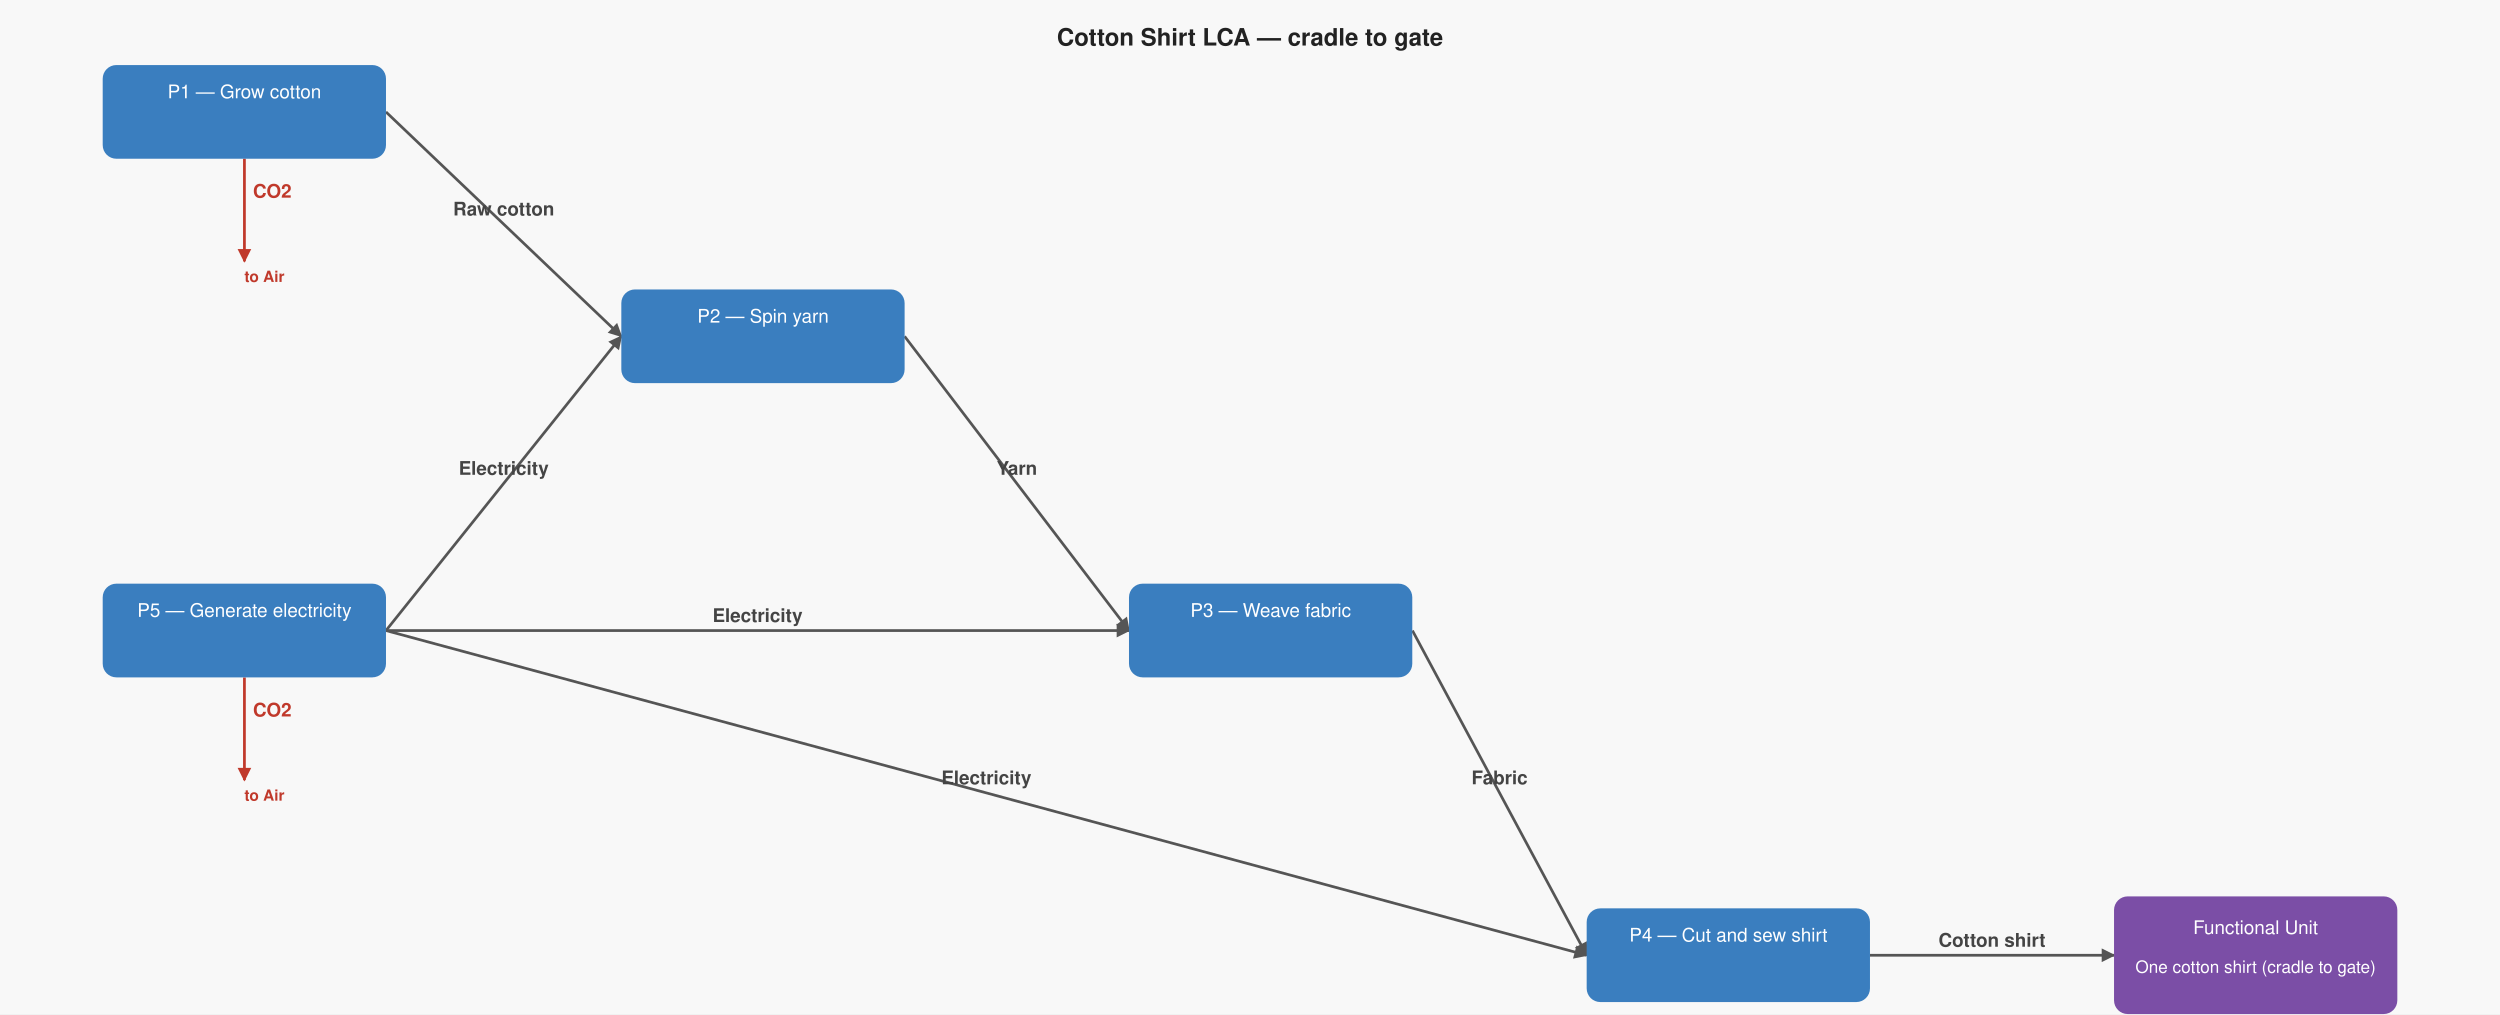
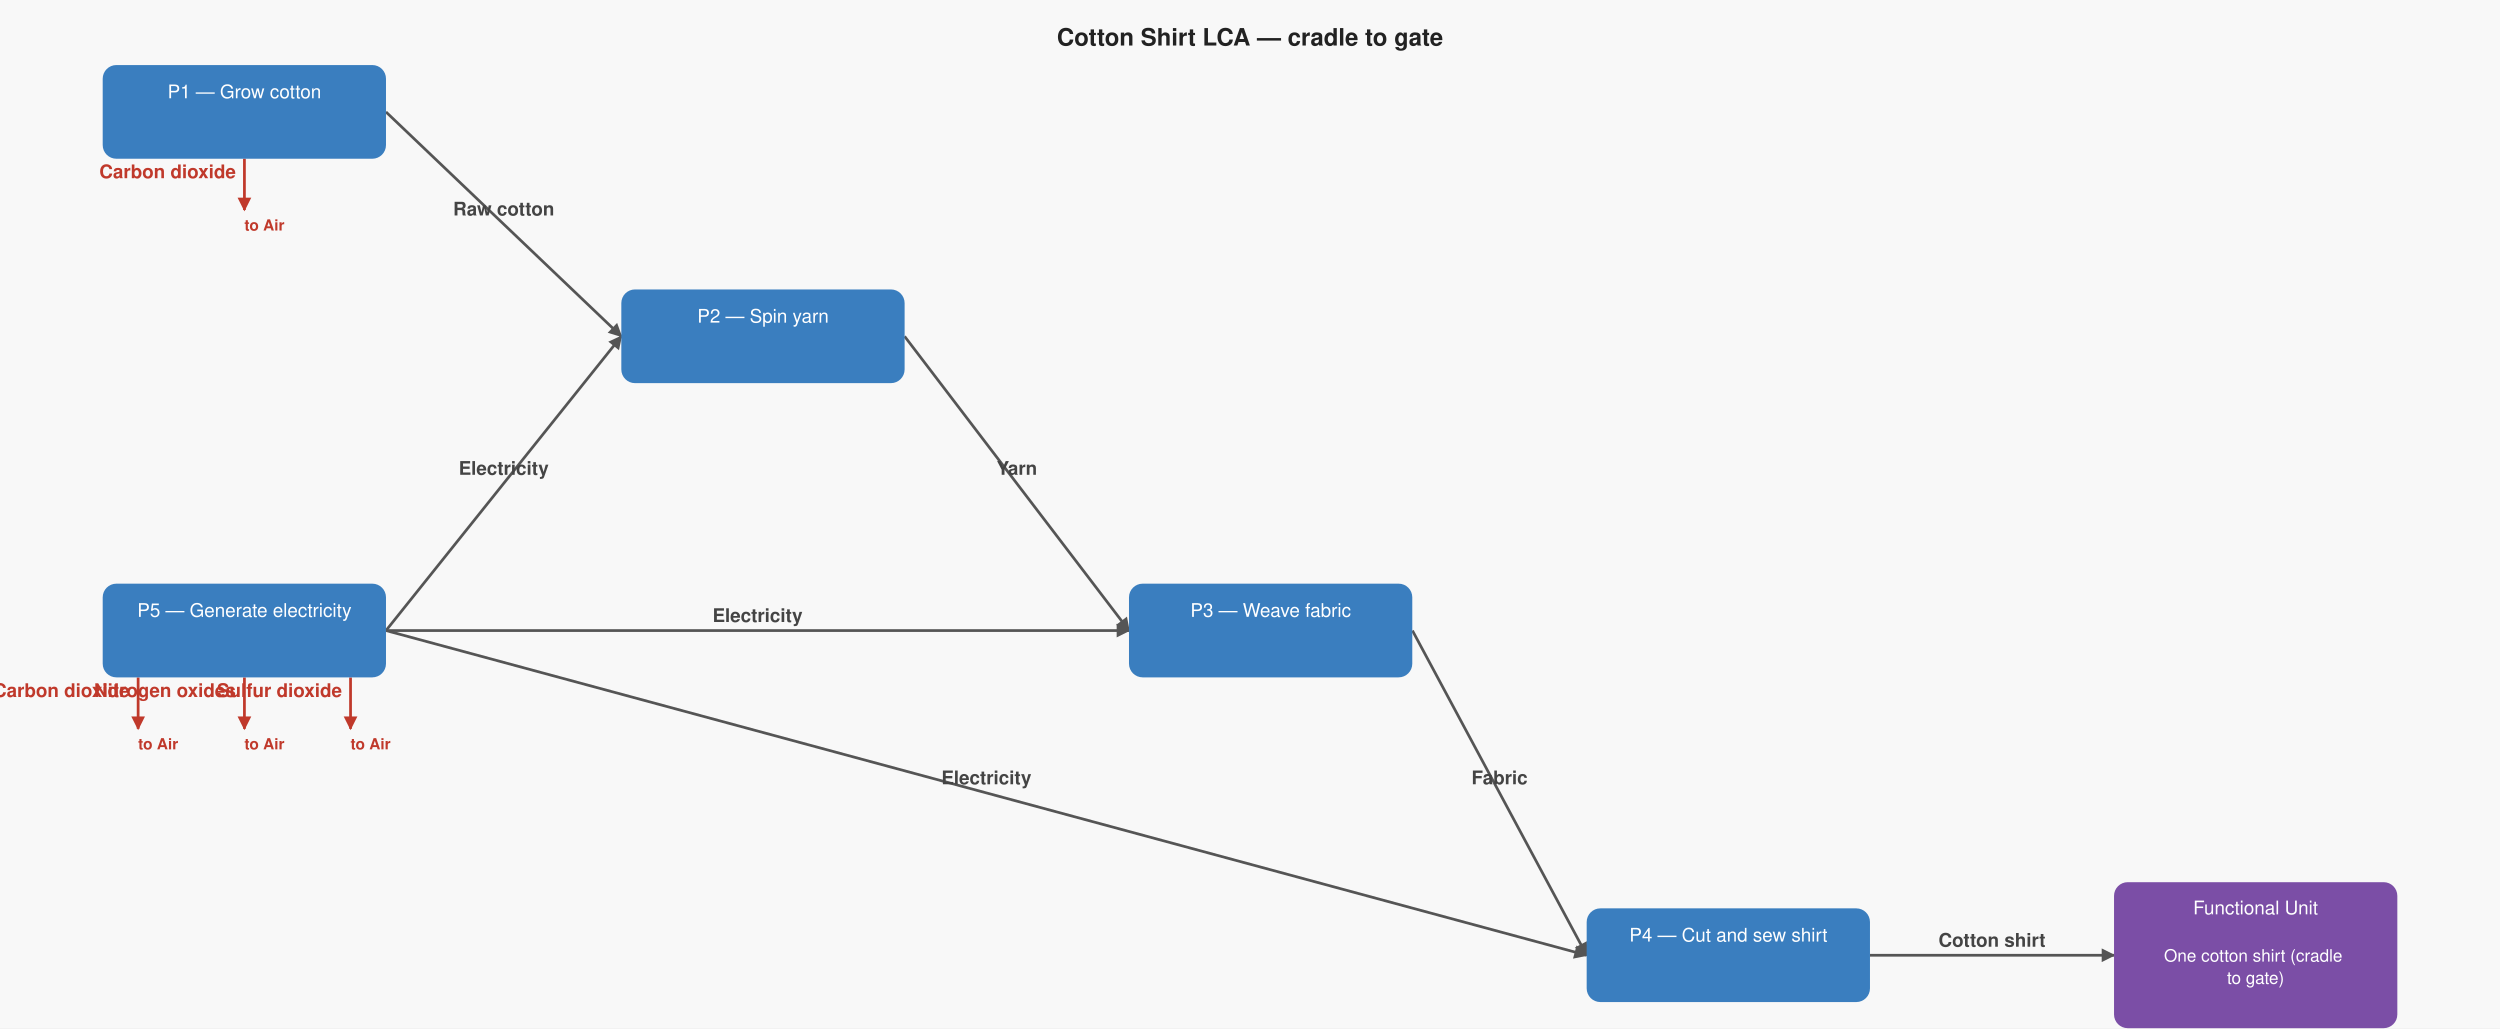
- <svg xmlns="http://www.w3.org/2000/svg" width="1460.6" height="592.5" viewBox="0 -38.0 1460.6 592.5">
-   <rect x="0" y="-38.0" width="1460.6" height="592.5" fill="#f8f8f8" />
+ <svg xmlns="http://www.w3.org/2000/svg" width="1460.6" height="600.7" viewBox="0 -38.0 1460.6 600.7">
+   <rect x="0" y="-38.0" width="1460.6" height="600.7" fill="#f8f8f8" />
  <defs>
    <marker id="arr" viewBox="0 0 10 10" refX="9" refY="5" markerWidth="5" markerHeight="5" orient="auto">
      <path d="M0,0 L10,5 L0,10 z" fill="#555555" />
    </marker>
    <marker id="arr-green" viewBox="0 0 10 10" refX="9" refY="5" markerWidth="5" markerHeight="5" orient="auto">
      <path d="M0,0 L10,5 L0,10 z" fill="#2d7a45" />
    </marker>
    <marker id="arr-red" viewBox="0 0 10 10" refX="9" refY="5" markerWidth="5" markerHeight="5" orient="auto">
      <path d="M0,0 L10,5 L0,10 z" fill="#c0392b" />
    </marker>
  </defs>
  <text x="730.3" y="-11.4" text-anchor="middle" dominant-baseline="auto" font-family="Helvetica,Arial,sans-serif" font-size="14" font-weight="bold" fill="#222">Cotton Shirt LCA — cradle to gate</text>
-   <line x1="142.8" y1="54.7" x2="142.8" y2="114.7" stroke="#c0392b" stroke-width="1.6" marker-end="url(#arr-red)" />
-   <text x="147.8" y="77.5" text-anchor="start" dominant-baseline="auto" font-family="Helvetica,Arial,sans-serif" font-size="11" font-weight="bold" fill="#c0392b">CO2</text>
-   <text x="142.8" y="126.7" text-anchor="start" dominant-baseline="auto" font-family="Helvetica,Arial,sans-serif" font-size="9" font-weight="bold" fill="#c0392b">to Air</text>
-   <line x1="142.8" y1="357.8" x2="142.8" y2="417.8" stroke="#c0392b" stroke-width="1.6" marker-end="url(#arr-red)" />
-   <text x="147.8" y="380.6" text-anchor="start" dominant-baseline="auto" font-family="Helvetica,Arial,sans-serif" font-size="11" font-weight="bold" fill="#c0392b">CO2</text>
-   <text x="142.8" y="429.8" text-anchor="start" dominant-baseline="auto" font-family="Helvetica,Arial,sans-serif" font-size="9" font-weight="bold" fill="#c0392b">to Air</text>
+   <line x1="142.8" y1="54.7" x2="142.8" y2="84.7" stroke="#c0392b" stroke-width="1.6" marker-end="url(#arr-red)" />
+   <text x="137.8" y="66.1" text-anchor="end" dominant-baseline="auto" font-family="Helvetica,Arial,sans-serif" font-size="11" font-weight="bold" fill="#c0392b">Carbon dioxide</text>
+   <text x="142.8" y="96.7" text-anchor="start" dominant-baseline="auto" font-family="Helvetica,Arial,sans-serif" font-size="9" font-weight="bold" fill="#c0392b">to Air</text>
+   <line x1="80.7" y1="357.8" x2="80.7" y2="387.8" stroke="#c0392b" stroke-width="1.6" marker-end="url(#arr-red)" />
+   <text x="75.7" y="369.2" text-anchor="end" dominant-baseline="auto" font-family="Helvetica,Arial,sans-serif" font-size="11" font-weight="bold" fill="#c0392b">Carbon dioxide</text>
+   <text x="80.7" y="399.8" text-anchor="start" dominant-baseline="auto" font-family="Helvetica,Arial,sans-serif" font-size="9" font-weight="bold" fill="#c0392b">to Air</text>
+   <line x1="142.8" y1="357.8" x2="142.8" y2="387.8" stroke="#c0392b" stroke-width="1.6" marker-end="url(#arr-red)" />
+   <text x="137.8" y="369.2" text-anchor="end" dominant-baseline="auto" font-family="Helvetica,Arial,sans-serif" font-size="11" font-weight="bold" fill="#c0392b">Nitrogen oxides</text>
+   <text x="142.8" y="399.8" text-anchor="start" dominant-baseline="auto" font-family="Helvetica,Arial,sans-serif" font-size="9" font-weight="bold" fill="#c0392b">to Air</text>
+   <line x1="204.8" y1="357.8" x2="204.8" y2="387.8" stroke="#c0392b" stroke-width="1.6" marker-end="url(#arr-red)" />
+   <text x="199.8" y="369.2" text-anchor="end" dominant-baseline="auto" font-family="Helvetica,Arial,sans-serif" font-size="11" font-weight="bold" fill="#c0392b">Sulfur dioxide</text>
+   <text x="204.8" y="399.8" text-anchor="start" dominant-baseline="auto" font-family="Helvetica,Arial,sans-serif" font-size="9" font-weight="bold" fill="#c0392b">to Air</text>
  <line x1="225.5" y1="27.4" x2="363.0" y2="158.5" stroke="#555555" stroke-width="1.6" marker-end="url(#arr)" />
  <text x="294.3" y="87.9" text-anchor="middle" dominant-baseline="auto" font-family="Helvetica,Arial,sans-serif" font-size="11" font-weight="bold" fill="#444">Raw cotton</text>
  <line x1="528.5" y1="158.5" x2="659.6" y2="330.4" stroke="#555555" stroke-width="1.6" marker-end="url(#arr)" />
  <text x="594.1" y="239.4" text-anchor="middle" dominant-baseline="auto" font-family="Helvetica,Arial,sans-serif" font-size="11" font-weight="bold" fill="#444">Yarn</text>
  <line x1="825.2" y1="330.4" x2="927.0" y2="520.1" stroke="#555555" stroke-width="1.6" marker-end="url(#arr)" />
  <text x="876.1" y="420.2" text-anchor="middle" dominant-baseline="auto" font-family="Helvetica,Arial,sans-serif" font-size="11" font-weight="bold" fill="#444">Fabric</text>
  <line x1="1092.5" y1="520.1" x2="1235.1" y2="520.1" stroke="#555555" stroke-width="1.6" marker-end="url(#arr)" />
  <text x="1163.8" y="515.1" text-anchor="middle" dominant-baseline="auto" font-family="Helvetica,Arial,sans-serif" font-size="11" font-weight="bold" fill="#444">Cotton shirt</text>
  <line x1="225.5" y1="330.4" x2="363.0" y2="158.5" stroke="#555555" stroke-width="1.6" marker-end="url(#arr)" />
  <text x="294.3" y="239.4" text-anchor="middle" dominant-baseline="auto" font-family="Helvetica,Arial,sans-serif" font-size="11" font-weight="bold" fill="#444">Electricity</text>
  <line x1="225.5" y1="330.4" x2="659.6" y2="330.4" stroke="#555555" stroke-width="1.6" marker-end="url(#arr)" />
  <text x="442.6" y="325.4" text-anchor="middle" dominant-baseline="auto" font-family="Helvetica,Arial,sans-serif" font-size="11" font-weight="bold" fill="#444">Electricity</text>
  <line x1="225.5" y1="330.4" x2="927.0" y2="520.1" stroke="#555555" stroke-width="1.6" marker-end="url(#arr)" />
  <text x="576.3" y="420.2" text-anchor="middle" dominant-baseline="auto" font-family="Helvetica,Arial,sans-serif" font-size="11" font-weight="bold" fill="#444">Electricity</text>
  <rect x="60.0" y="-0.0" width="165.513" height="54.745" rx="8" fill="#3a7ebf" />
  <text x="142.8" y="19.4" text-anchor="middle" dominant-baseline="auto" font-family="Helvetica,Arial,sans-serif" font-size="11" font-weight="normal" fill="white">P1 — Grow cotton</text>
  <rect x="363.0" y="131.1" width="165.513" height="54.745" rx="8" fill="#3a7ebf" />
  <text x="445.8" y="150.5" text-anchor="middle" dominant-baseline="auto" font-family="Helvetica,Arial,sans-serif" font-size="11" font-weight="normal" fill="white">P2 — Spin yarn</text>
  <rect x="659.6" y="303.0" width="165.513" height="54.745" rx="8" fill="#3a7ebf" />
  <text x="742.4" y="322.4" text-anchor="middle" dominant-baseline="auto" font-family="Helvetica,Arial,sans-serif" font-size="11" font-weight="normal" fill="white">P3 — Weave fabric</text>
  <rect x="927.0" y="492.7" width="165.513" height="54.745" rx="8" fill="#3a7ebf" />
  <text x="1009.8" y="512.1" text-anchor="middle" dominant-baseline="auto" font-family="Helvetica,Arial,sans-serif" font-size="11" font-weight="normal" fill="white">P4 — Cut and sew shirt</text>
  <rect x="60.0" y="303.0" width="165.513" height="54.745" rx="8" fill="#3a7ebf" />
  <text x="142.8" y="322.4" text-anchor="middle" dominant-baseline="auto" font-family="Helvetica,Arial,sans-serif" font-size="11" font-weight="normal" fill="white">P5 — Generate electricity</text>
-   <rect x="1235.1" y="485.7" width="165.513" height="68.75" rx="8" fill="#7b4ea6" />
-   <text x="1317.8" y="507.7" text-anchor="middle" dominant-baseline="auto" font-family="Helvetica,Arial,sans-serif" font-size="11" font-weight="normal" fill="white">Functional Unit</text>
-   <text x="1317.8" y="530.4" text-anchor="middle" dominant-baseline="auto" font-family="Helvetica,Arial,sans-serif" font-size="10" font-weight="normal" fill="white">One cotton shirt (cradle to gate)</text>
+   <rect x="1235.1" y="477.4" width="165.513" height="85.301" rx="8" fill="#7b4ea6" />
+   <text x="1317.8" y="496.2" text-anchor="middle" dominant-baseline="auto" font-family="Helvetica,Arial,sans-serif" font-size="11" font-weight="normal" fill="white">Functional Unit</text>
+   <text text-anchor="middle" font-family="Helvetica,Arial,sans-serif" font-size="10" font-weight="normal" fill="white">
+     <tspan x="1317.8" y="523.8" dominant-baseline="auto">One cotton shirt (cradle</tspan>
+     <tspan x="1317.8" y="536.8" dominant-baseline="auto">to gate)</tspan>
+   </text>
</svg>
